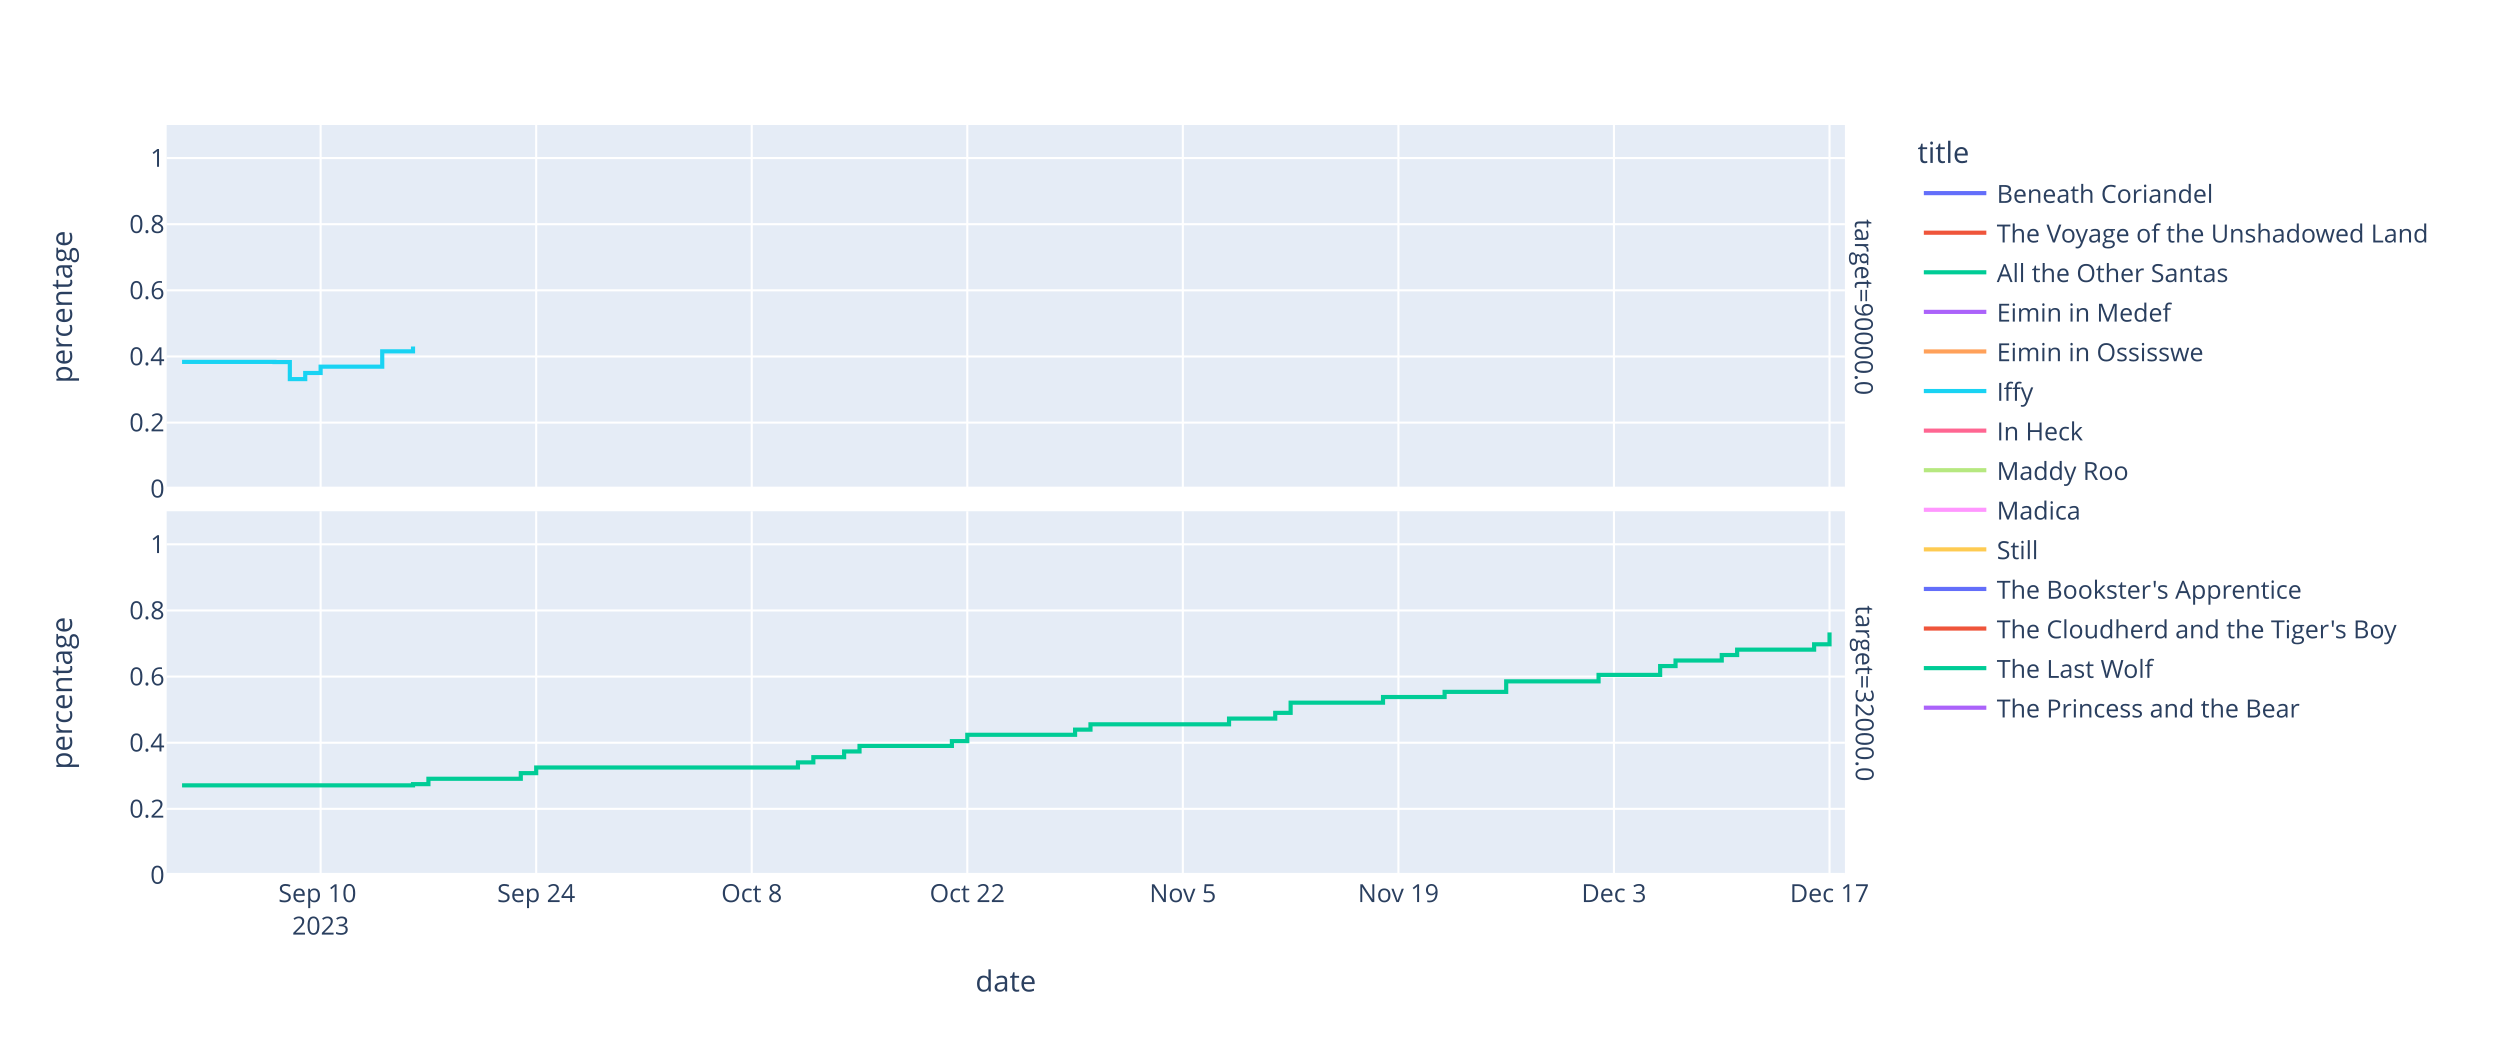
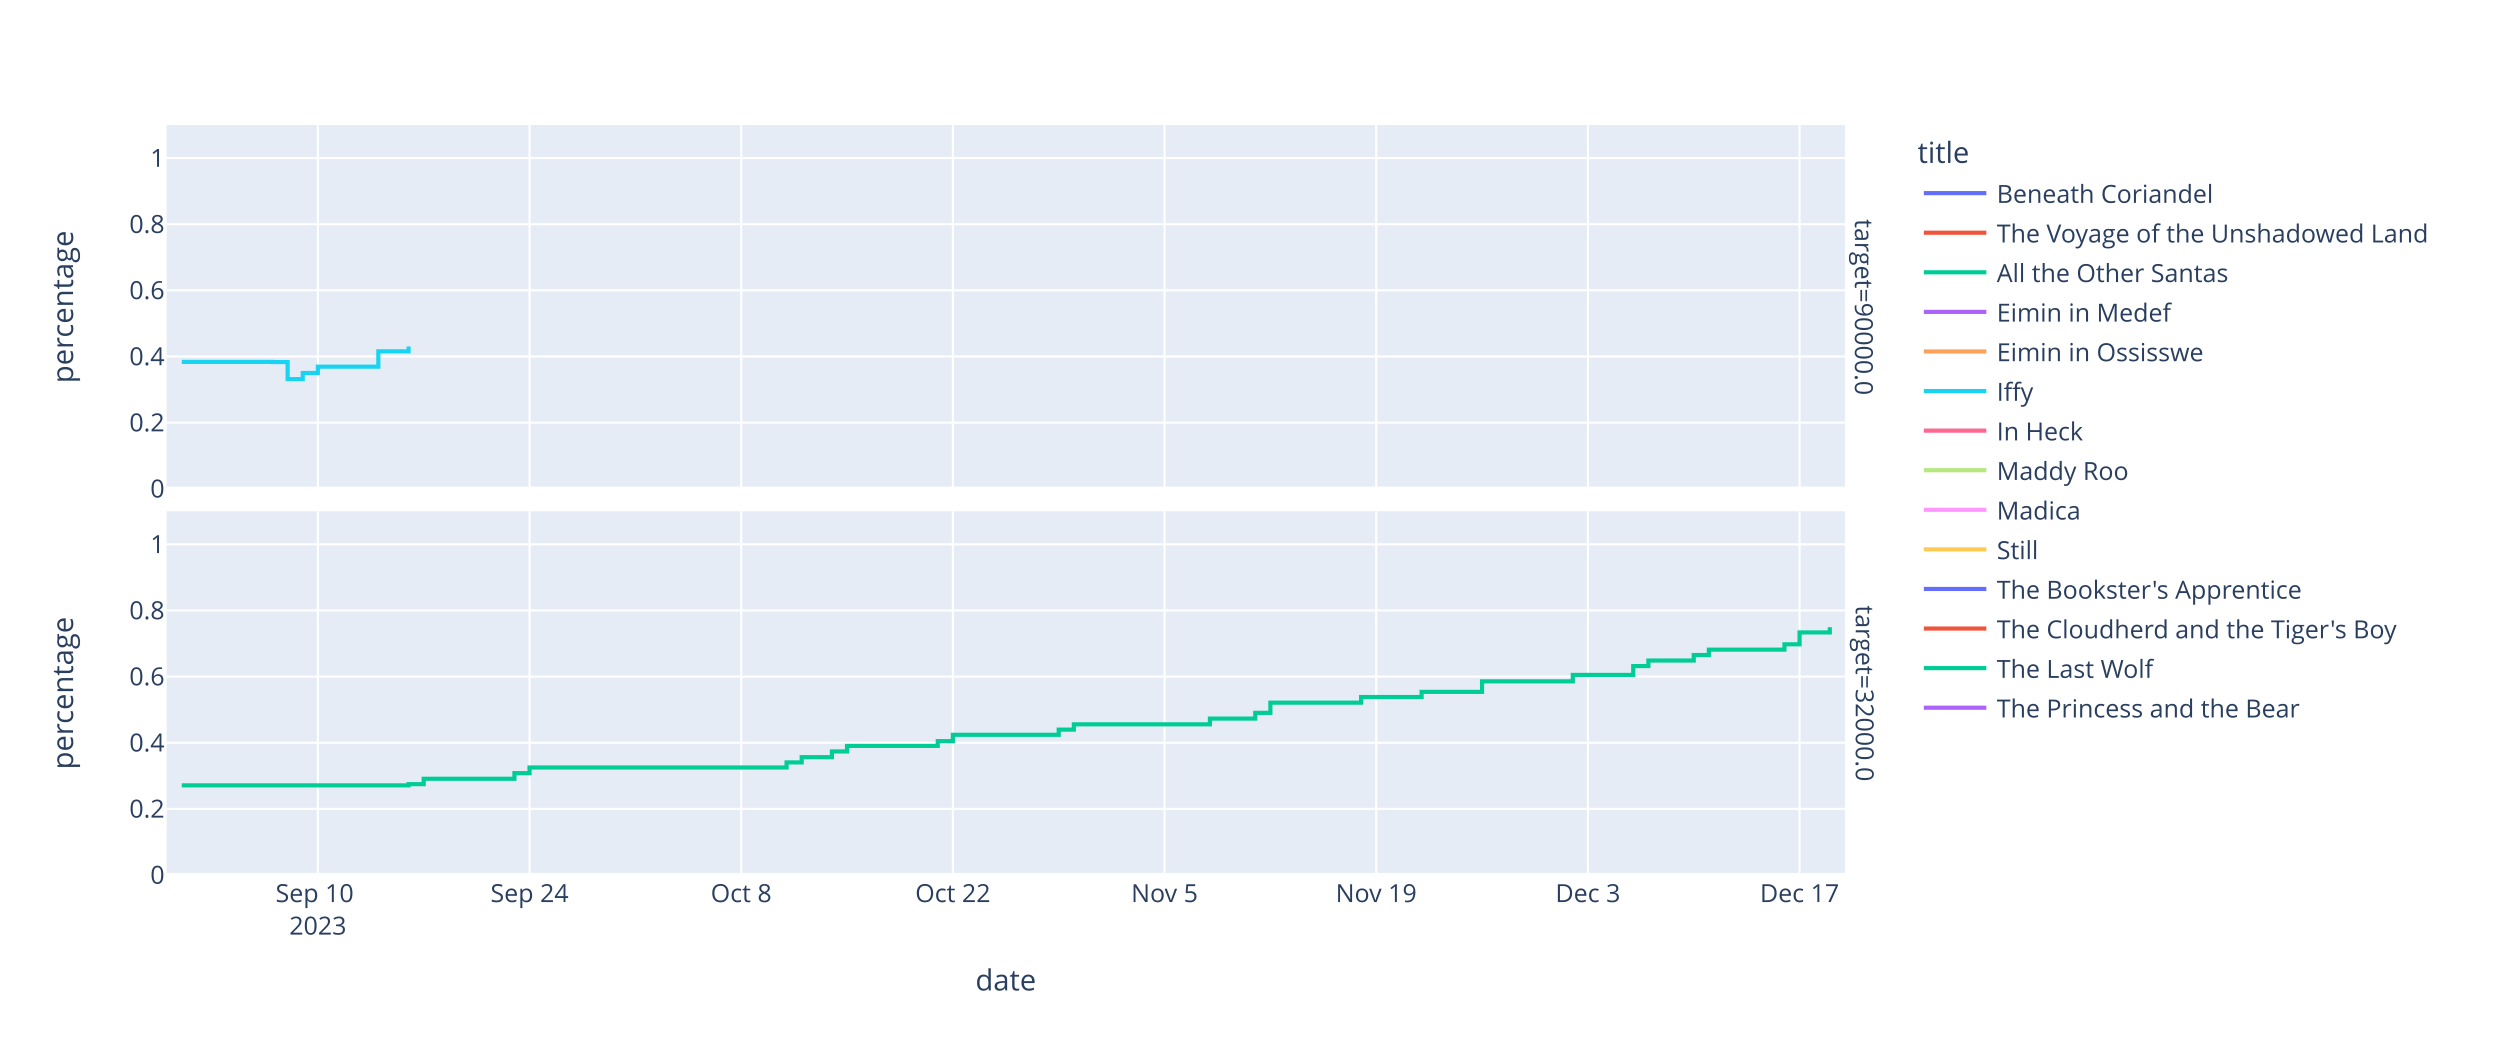
<svg xmlns="http://www.w3.org/2000/svg" class="main-svg" width="1200" height="500" style="" viewBox="0 0 1200 500">
  <rect x="0" y="0" width="1200" height="500" style="fill: rgb(255, 255, 255); fill-opacity: 1;" />
-   <defs id="defs-d6b56d">
+   <defs id="defs-446b16">
    <g class="clips">
-       <clipPath id="clipd6b56dxyplot" class="plotclip">
+       <clipPath id="clip446b16xyplot" class="plotclip">
        <rect width="805.56" height="174.6" />
      </clipPath>
-       <clipPath id="clipd6b56dx2y2plot" class="plotclip">
+       <clipPath id="clip446b16x2y2plot" class="plotclip">
        <rect width="805.56" height="174.6" />
      </clipPath>
-       <clipPath class="axesclip" id="clipd6b56dx">
+       <clipPath class="axesclip" id="clip446b16x">
        <rect x="80" y="0" width="805.56" height="500" />
      </clipPath>
-       <clipPath class="axesclip" id="clipd6b56dy">
+       <clipPath class="axesclip" id="clip446b16y">
        <rect x="0" y="245.4" width="1200" height="174.6" />
      </clipPath>
-       <clipPath class="axesclip" id="clipd6b56dxy">
+       <clipPath class="axesclip" id="clip446b16xy">
        <rect x="80" y="245.4" width="805.56" height="174.6" />
      </clipPath>
-       <clipPath class="axesclip" id="clipd6b56dy2">
+       <clipPath class="axesclip" id="clip446b16y2">
        <rect x="0" y="60" width="1200" height="174.6" />
      </clipPath>
-       <clipPath class="axesclip" id="clipd6b56dxy2">
+       <clipPath class="axesclip" id="clip446b16xy2">
        <rect x="80" y="60" width="805.56" height="174.6" />
      </clipPath>
-       <clipPath class="axesclip" id="clipd6b56dx2">
+       <clipPath class="axesclip" id="clip446b16x2">
        <rect x="80" y="0" width="805.56" height="500" />
      </clipPath>
-       <clipPath class="axesclip" id="clipd6b56dx2y">
+       <clipPath class="axesclip" id="clip446b16x2y">
        <rect x="80" y="245.4" width="805.56" height="174.6" />
      </clipPath>
-       <clipPath class="axesclip" id="clipd6b56dx2y2">
+       <clipPath class="axesclip" id="clip446b16x2y2">
        <rect x="80" y="60" width="805.56" height="174.6" />
      </clipPath>
    </g>
    <g class="gradients" />
    <g class="patterns" />
  </defs>
  <g class="bglayer">
    <rect class="bg" x="80" y="245.4" width="805.56" height="174.6" style="fill: rgb(229, 236, 246); fill-opacity: 1; stroke-width: 0;" />
    <rect class="bg" x="80" y="60" width="805.56" height="174.6" style="fill: rgb(229, 236, 246); fill-opacity: 1; stroke-width: 0;" />
  </g>
  <g class="layer-below">
    <g class="imagelayer" />
    <g class="shapelayer" />
  </g>
  <g class="cartesianlayer">
    <g class="subplot xy">
      <g class="layer-subplot">
        <g class="shapelayer" />
        <g class="imagelayer" />
      </g>
      <g class="minor-gridlayer">
        <g class="x" />
        <g class="y" />
      </g>
      <g class="gridlayer">
        <g class="x">
-           <path class="xgrid crisp" transform="translate(153.9,0)" d="M0,245.4v174.6" style="stroke: rgb(255, 255, 255); stroke-opacity: 1; stroke-width: 1px;" />
-           <path class="xgrid crisp" transform="translate(257.37,0)" d="M0,245.4v174.6" style="stroke: rgb(255, 255, 255); stroke-opacity: 1; stroke-width: 1px;" />
-           <path class="xgrid crisp" transform="translate(360.84,0)" d="M0,245.4v174.6" style="stroke: rgb(255, 255, 255); stroke-opacity: 1; stroke-width: 1px;" />
-           <path class="xgrid crisp" transform="translate(464.3,0)" d="M0,245.4v174.6" style="stroke: rgb(255, 255, 255); stroke-opacity: 1; stroke-width: 1px;" />
-           <path class="xgrid crisp" transform="translate(567.77,0)" d="M0,245.4v174.6" style="stroke: rgb(255, 255, 255); stroke-opacity: 1; stroke-width: 1px;" />
-           <path class="xgrid crisp" transform="translate(671.24,0)" d="M0,245.4v174.6" style="stroke: rgb(255, 255, 255); stroke-opacity: 1; stroke-width: 1px;" />
-           <path class="xgrid crisp" transform="translate(774.7,0)" d="M0,245.4v174.6" style="stroke: rgb(255, 255, 255); stroke-opacity: 1; stroke-width: 1px;" />
-           <path class="xgrid crisp" transform="translate(878.17,0)" d="M0,245.4v174.6" style="stroke: rgb(255, 255, 255); stroke-opacity: 1; stroke-width: 1px;" />
+           <path class="xgrid crisp" transform="translate(152.57,0)" d="M0,245.4v174.6" style="stroke: rgb(255, 255, 255); stroke-opacity: 1; stroke-width: 1px;" />
+           <path class="xgrid crisp" transform="translate(254.18,0)" d="M0,245.4v174.6" style="stroke: rgb(255, 255, 255); stroke-opacity: 1; stroke-width: 1px;" />
+           <path class="xgrid crisp" transform="translate(355.78,0)" d="M0,245.4v174.6" style="stroke: rgb(255, 255, 255); stroke-opacity: 1; stroke-width: 1px;" />
+           <path class="xgrid crisp" transform="translate(457.38,0)" d="M0,245.4v174.6" style="stroke: rgb(255, 255, 255); stroke-opacity: 1; stroke-width: 1px;" />
+           <path class="xgrid crisp" transform="translate(558.98,0)" d="M0,245.4v174.6" style="stroke: rgb(255, 255, 255); stroke-opacity: 1; stroke-width: 1px;" />
+           <path class="xgrid crisp" transform="translate(660.58,0)" d="M0,245.4v174.6" style="stroke: rgb(255, 255, 255); stroke-opacity: 1; stroke-width: 1px;" />
+           <path class="xgrid crisp" transform="translate(762.19,0)" d="M0,245.4v174.6" style="stroke: rgb(255, 255, 255); stroke-opacity: 1; stroke-width: 1px;" />
+           <path class="xgrid crisp" transform="translate(863.79,0)" d="M0,245.4v174.6" style="stroke: rgb(255, 255, 255); stroke-opacity: 1; stroke-width: 1px;" />
        </g>
        <g class="y">
          <path class="ygrid crisp" transform="translate(0,388.25)" d="M80,0h805.56" style="stroke: rgb(255, 255, 255); stroke-opacity: 1; stroke-width: 1px;" />
          <path class="ygrid crisp" transform="translate(0,356.51)" d="M80,0h805.56" style="stroke: rgb(255, 255, 255); stroke-opacity: 1; stroke-width: 1px;" />
          <path class="ygrid crisp" transform="translate(0,324.76)" d="M80,0h805.56" style="stroke: rgb(255, 255, 255); stroke-opacity: 1; stroke-width: 1px;" />
          <path class="ygrid crisp" transform="translate(0,293.02)" d="M80,0h805.56" style="stroke: rgb(255, 255, 255); stroke-opacity: 1; stroke-width: 1px;" />
          <path class="ygrid crisp" transform="translate(0,261.27)" d="M80,0h805.56" style="stroke: rgb(255, 255, 255); stroke-opacity: 1; stroke-width: 1px;" />
        </g>
      </g>
      <g class="zerolinelayer">
        <path class="yzl zl crisp" transform="translate(0,420)" d="M80,0h805.56" style="stroke: rgb(255, 255, 255); stroke-opacity: 1; stroke-width: 2px;" />
      </g>
      <path class="xlines-below" />
      <path class="ylines-below" />
      <g class="overlines-below" />
      <g class="xaxislayer-below" />
      <g class="yaxislayer-below" />
      <g class="overaxes-below" />
-       <g class="plot" transform="translate(80,245.4)" clip-path="url(#clipd6b56dxyplot)">
+       <g class="plot" transform="translate(80,245.4)" clip-path="url(#clip446b16xyplot)">
        <g class="scatterlayer mlayer">
-           <g class="trace scatter traced255ae" style="stroke-miterlimit: 2; opacity: 1;">
-             <g class="fills" />
-             <g class="errorbars" />
-             <g class="lines">
-               <path class="js-line" d="M798.17,58.16V63.86H790.78V66.43H753.83V69.01H746.44V71.65H724.26V74.31H716.87V78.55H687.31V81.65H642.97V86.7H613.41V89.17H583.85V91.88H539.5V96.77H532.11V99.52H509.94V102.27H443.43V104.82H436.04V107.3H384.3V110.34H376.91V112.64H332.57V115.3H325.18V118.04H310.4V120.55H303.01V123H177.37V125.71H169.98V128.41H125.64V130.99H118.25V131.57H7.39" style="vector-effect: non-scaling-stroke; fill: none; stroke: rgb(0, 204, 150); stroke-opacity: 1; stroke-width: 2px; opacity: 1;" />
-             </g>
-             <g class="points" />
-             <g class="text" />
-           </g>
-           <g class="trace scatter trace8a36e3" style="stroke-miterlimit: 2; opacity: 1;">
-             <g class="fills" />
-             <g class="errorbars" />
-             <g class="lines" />
-             <g class="points" />
-             <g class="text" />
-           </g>
-           <g class="trace scatter trace3f3179" style="stroke-miterlimit: 2; opacity: 1;">
-             <g class="fills" />
-             <g class="errorbars" />
-             <g class="lines" />
-             <g class="points" />
-             <g class="text" />
-           </g>
-           <g class="trace scatter traceafbf11" style="stroke-miterlimit: 2; opacity: 1;">
-             <g class="fills" />
-             <g class="errorbars" />
-             <g class="lines" />
-             <g class="points" />
-             <g class="text" />
-           </g>
-           <g class="trace scatter trace0b6673" style="stroke-miterlimit: 2; opacity: 1;">
-             <g class="fills" />
-             <g class="errorbars" />
-             <g class="lines" />
+           <g class="trace scatter trace3386fc" style="stroke-miterlimit: 2; opacity: 1;">
+             <g class="fills" />
+             <g class="errorbars" />
+             <g class="lines">
+               <path class="js-line" d="M798.3,55.65V58.16H783.79V63.86H776.53V66.43H740.24V69.01H732.99V71.65H711.22V74.31H703.96V78.55H674.93V81.65H631.38V86.7H602.36V89.17H573.33V91.88H529.78V96.77H522.53V99.52H500.75V102.27H435.44V104.82H428.18V107.3H377.38V110.34H370.12V112.64H326.58V115.3H319.32V118.04H304.81V120.55H297.55V123H174.18V125.71H166.92V128.41H123.37V130.99H116.12V131.57H7.26" style="vector-effect: none; fill: none; stroke: rgb(0, 204, 150); stroke-opacity: 1; stroke-width: 2px; opacity: 1;" />
+             </g>
+             <g class="points" />
+             <g class="text" />
+           </g>
+           <g class="trace scatter trace54f447" style="stroke-miterlimit: 2; opacity: 1;">
+             <g class="fills" />
+             <g class="errorbars" />
+             <g class="lines">
+               <path class="js-line" d="M7.26,149.89" style="vector-effect: none; fill: none; stroke: rgb(255, 102, 146); stroke-opacity: 1; stroke-width: 2px; opacity: 1;" />
+             </g>
+             <g class="points" />
+             <g class="text" />
+           </g>
+           <g class="trace scatter trace28750a" style="stroke-miterlimit: 2; opacity: 1;">
+             <g class="fills" />
+             <g class="errorbars" />
+             <g class="lines">
+               <path class="js-line" d="M7.26,17.32" style="vector-effect: none; fill: none; stroke: rgb(182, 232, 128); stroke-opacity: 1; stroke-width: 2px; opacity: 1;" />
+             </g>
+             <g class="points" />
+             <g class="text" />
+           </g>
+           <g class="trace scatter tracef5c8fc" style="stroke-miterlimit: 2; opacity: 1;">
+             <g class="fills" />
+             <g class="errorbars" />
+             <g class="lines">
+               <path class="js-line" d="M7.26,29.28" style="vector-effect: none; fill: none; stroke: rgb(255, 151, 255); stroke-opacity: 1; stroke-width: 2px; opacity: 1;" />
+             </g>
+             <g class="points" />
+             <g class="text" />
+           </g>
+           <g class="trace scatter trace6e013b" style="stroke-miterlimit: 2; opacity: 1;">
+             <g class="fills" />
+             <g class="errorbars" />
+             <g class="lines">
+               <path class="js-line" d="M7.26,21.52" style="vector-effect: none; fill: none; stroke: rgb(254, 203, 82); stroke-opacity: 1; stroke-width: 2px; opacity: 1;" />
+             </g>
            <g class="points" />
            <g class="text" />
          </g>
        </g>
      </g>
      <g class="overplot" />
      <path class="xlines-above crisp" d="M0,0" style="fill: none;" />
      <path class="ylines-above crisp" d="M0,0" style="fill: none;" />
      <g class="overlines-above" />
      <g class="xaxislayer-above">
        <g class="xtick">
-           <text text-anchor="middle" x="0" y="433" transform="translate(153.9,0)" style="font-family: 'Open Sans', verdana, arial, sans-serif; font-size: 12px; fill: rgb(42, 63, 95); fill-opacity: 1; white-space: pre; opacity: 1;">
+           <text text-anchor="middle" x="0" y="433" transform="translate(152.57,0)" style="font-family: 'Open Sans', verdana, arial, sans-serif; font-size: 12px; fill: rgb(42, 63, 95); fill-opacity: 1; white-space: pre; opacity: 1;">
            <tspan class="line" dy="0em" x="0" y="433">Sep 10</tspan>
            <tspan class="line" dy="1.3em" x="0" y="433">2023</tspan>
          </text>
        </g>
        <g class="xtick">
-           <text text-anchor="middle" x="0" y="433" style="font-family: 'Open Sans', verdana, arial, sans-serif; font-size: 12px; fill: rgb(42, 63, 95); fill-opacity: 1; white-space: pre; opacity: 1;" transform="translate(257.37,0)">Sep 24</text>
-         </g>
-         <g class="xtick">
-           <text text-anchor="middle" x="0" y="433" style="font-family: 'Open Sans', verdana, arial, sans-serif; font-size: 12px; fill: rgb(42, 63, 95); fill-opacity: 1; white-space: pre; opacity: 1;" transform="translate(360.84,0)">Oct 8</text>
-         </g>
-         <g class="xtick">
-           <text text-anchor="middle" x="0" y="433" style="font-family: 'Open Sans', verdana, arial, sans-serif; font-size: 12px; fill: rgb(42, 63, 95); fill-opacity: 1; white-space: pre; opacity: 1;" transform="translate(464.3,0)">Oct 22</text>
-         </g>
-         <g class="xtick">
-           <text text-anchor="middle" x="0" y="433" style="font-family: 'Open Sans', verdana, arial, sans-serif; font-size: 12px; fill: rgb(42, 63, 95); fill-opacity: 1; white-space: pre; opacity: 1;" transform="translate(567.77,0)">Nov 5</text>
-         </g>
-         <g class="xtick">
-           <text text-anchor="middle" x="0" y="433" style="font-family: 'Open Sans', verdana, arial, sans-serif; font-size: 12px; fill: rgb(42, 63, 95); fill-opacity: 1; white-space: pre; opacity: 1;" transform="translate(671.24,0)">Nov 19</text>
-         </g>
-         <g class="xtick">
-           <text text-anchor="middle" x="0" y="433" style="font-family: 'Open Sans', verdana, arial, sans-serif; font-size: 12px; fill: rgb(42, 63, 95); fill-opacity: 1; white-space: pre; opacity: 1;" transform="translate(774.7,0)">Dec 3</text>
-         </g>
-         <g class="xtick">
-           <text text-anchor="middle" x="0" y="433" style="font-family: 'Open Sans', verdana, arial, sans-serif; font-size: 12px; fill: rgb(42, 63, 95); fill-opacity: 1; white-space: pre; opacity: 1;" transform="translate(878.17,0)">Dec 17</text>
+           <text text-anchor="middle" x="0" y="433" style="font-family: 'Open Sans', verdana, arial, sans-serif; font-size: 12px; fill: rgb(42, 63, 95); fill-opacity: 1; white-space: pre; opacity: 1;" transform="translate(254.18,0)">Sep 24</text>
+         </g>
+         <g class="xtick">
+           <text text-anchor="middle" x="0" y="433" style="font-family: 'Open Sans', verdana, arial, sans-serif; font-size: 12px; fill: rgb(42, 63, 95); fill-opacity: 1; white-space: pre; opacity: 1;" transform="translate(355.78,0)">Oct 8</text>
+         </g>
+         <g class="xtick">
+           <text text-anchor="middle" x="0" y="433" style="font-family: 'Open Sans', verdana, arial, sans-serif; font-size: 12px; fill: rgb(42, 63, 95); fill-opacity: 1; white-space: pre; opacity: 1;" transform="translate(457.38,0)">Oct 22</text>
+         </g>
+         <g class="xtick">
+           <text text-anchor="middle" x="0" y="433" style="font-family: 'Open Sans', verdana, arial, sans-serif; font-size: 12px; fill: rgb(42, 63, 95); fill-opacity: 1; white-space: pre; opacity: 1;" transform="translate(558.98,0)">Nov 5</text>
+         </g>
+         <g class="xtick">
+           <text text-anchor="middle" x="0" y="433" style="font-family: 'Open Sans', verdana, arial, sans-serif; font-size: 12px; fill: rgb(42, 63, 95); fill-opacity: 1; white-space: pre; opacity: 1;" transform="translate(660.58,0)">Nov 19</text>
+         </g>
+         <g class="xtick">
+           <text text-anchor="middle" x="0" y="433" style="font-family: 'Open Sans', verdana, arial, sans-serif; font-size: 12px; fill: rgb(42, 63, 95); fill-opacity: 1; white-space: pre; opacity: 1;" transform="translate(762.19,0)">Dec 3</text>
+         </g>
+         <g class="xtick">
+           <text text-anchor="middle" x="0" y="433" style="font-family: 'Open Sans', verdana, arial, sans-serif; font-size: 12px; fill: rgb(42, 63, 95); fill-opacity: 1; white-space: pre; opacity: 1;" transform="translate(863.79,0)">Dec 17</text>
        </g>
      </g>
      <g class="yaxislayer-above">
        <g class="ytick">
          <text text-anchor="end" x="79" y="4.2" transform="translate(0,420)" style="font-family: 'Open Sans', verdana, arial, sans-serif; font-size: 12px; fill: rgb(42, 63, 95); fill-opacity: 1; white-space: pre; opacity: 1;">0</text>
        </g>
        <g class="ytick">
          <text text-anchor="end" x="79" y="4.2" style="font-family: 'Open Sans', verdana, arial, sans-serif; font-size: 12px; fill: rgb(42, 63, 95); fill-opacity: 1; white-space: pre; opacity: 1;" transform="translate(0,388.25)">0.2</text>
        </g>
        <g class="ytick">
          <text text-anchor="end" x="79" y="4.2" style="font-family: 'Open Sans', verdana, arial, sans-serif; font-size: 12px; fill: rgb(42, 63, 95); fill-opacity: 1; white-space: pre; opacity: 1;" transform="translate(0,356.51)">0.4</text>
        </g>
        <g class="ytick">
          <text text-anchor="end" x="79" y="4.2" style="font-family: 'Open Sans', verdana, arial, sans-serif; font-size: 12px; fill: rgb(42, 63, 95); fill-opacity: 1; white-space: pre; opacity: 1;" transform="translate(0,324.76)">0.6</text>
        </g>
        <g class="ytick">
          <text text-anchor="end" x="79" y="4.2" style="font-family: 'Open Sans', verdana, arial, sans-serif; font-size: 12px; fill: rgb(42, 63, 95); fill-opacity: 1; white-space: pre; opacity: 1;" transform="translate(0,293.02)">0.8</text>
        </g>
        <g class="ytick">
          <text text-anchor="end" x="79" y="4.2" style="font-family: 'Open Sans', verdana, arial, sans-serif; font-size: 12px; fill: rgb(42, 63, 95); fill-opacity: 1; white-space: pre; opacity: 1;" transform="translate(0,261.27)">1</text>
        </g>
      </g>
      <g class="overaxes-above" />
    </g>
    <g class="subplot x2y2">
      <g class="layer-subplot">
        <g class="shapelayer" />
        <g class="imagelayer" />
      </g>
      <g class="minor-gridlayer">
        <g class="x2" />
        <g class="y2" />
      </g>
      <g class="gridlayer">
        <g class="x2">
-           <path class="x2grid crisp" transform="translate(153.9,0)" d="M0,60v174.6" style="stroke: rgb(255, 255, 255); stroke-opacity: 1; stroke-width: 1px;" />
-           <path class="x2grid crisp" transform="translate(257.37,0)" d="M0,60v174.6" style="stroke: rgb(255, 255, 255); stroke-opacity: 1; stroke-width: 1px;" />
-           <path class="x2grid crisp" transform="translate(360.84,0)" d="M0,60v174.6" style="stroke: rgb(255, 255, 255); stroke-opacity: 1; stroke-width: 1px;" />
-           <path class="x2grid crisp" transform="translate(464.3,0)" d="M0,60v174.6" style="stroke: rgb(255, 255, 255); stroke-opacity: 1; stroke-width: 1px;" />
-           <path class="x2grid crisp" transform="translate(567.77,0)" d="M0,60v174.6" style="stroke: rgb(255, 255, 255); stroke-opacity: 1; stroke-width: 1px;" />
-           <path class="x2grid crisp" transform="translate(671.24,0)" d="M0,60v174.6" style="stroke: rgb(255, 255, 255); stroke-opacity: 1; stroke-width: 1px;" />
-           <path class="x2grid crisp" transform="translate(774.7,0)" d="M0,60v174.6" style="stroke: rgb(255, 255, 255); stroke-opacity: 1; stroke-width: 1px;" />
-           <path class="x2grid crisp" transform="translate(878.17,0)" d="M0,60v174.6" style="stroke: rgb(255, 255, 255); stroke-opacity: 1; stroke-width: 1px;" />
+           <path class="x2grid crisp" transform="translate(152.57,0)" d="M0,60v174.6" style="stroke: rgb(255, 255, 255); stroke-opacity: 1; stroke-width: 1px;" />
+           <path class="x2grid crisp" transform="translate(254.18,0)" d="M0,60v174.6" style="stroke: rgb(255, 255, 255); stroke-opacity: 1; stroke-width: 1px;" />
+           <path class="x2grid crisp" transform="translate(355.78,0)" d="M0,60v174.6" style="stroke: rgb(255, 255, 255); stroke-opacity: 1; stroke-width: 1px;" />
+           <path class="x2grid crisp" transform="translate(457.38,0)" d="M0,60v174.6" style="stroke: rgb(255, 255, 255); stroke-opacity: 1; stroke-width: 1px;" />
+           <path class="x2grid crisp" transform="translate(558.98,0)" d="M0,60v174.6" style="stroke: rgb(255, 255, 255); stroke-opacity: 1; stroke-width: 1px;" />
+           <path class="x2grid crisp" transform="translate(660.58,0)" d="M0,60v174.6" style="stroke: rgb(255, 255, 255); stroke-opacity: 1; stroke-width: 1px;" />
+           <path class="x2grid crisp" transform="translate(762.19,0)" d="M0,60v174.6" style="stroke: rgb(255, 255, 255); stroke-opacity: 1; stroke-width: 1px;" />
+           <path class="x2grid crisp" transform="translate(863.79,0)" d="M0,60v174.6" style="stroke: rgb(255, 255, 255); stroke-opacity: 1; stroke-width: 1px;" />
        </g>
        <g class="y2">
          <path class="y2grid crisp" transform="translate(0,202.85)" d="M80,0h805.56" style="stroke: rgb(255, 255, 255); stroke-opacity: 1; stroke-width: 1px;" />
          <path class="y2grid crisp" transform="translate(0,171.11)" d="M80,0h805.56" style="stroke: rgb(255, 255, 255); stroke-opacity: 1; stroke-width: 1px;" />
          <path class="y2grid crisp" transform="translate(0,139.36)" d="M80,0h805.56" style="stroke: rgb(255, 255, 255); stroke-opacity: 1; stroke-width: 1px;" />
          <path class="y2grid crisp" transform="translate(0,107.62)" d="M80,0h805.56" style="stroke: rgb(255, 255, 255); stroke-opacity: 1; stroke-width: 1px;" />
          <path class="y2grid crisp" transform="translate(0,75.87)" d="M80,0h805.56" style="stroke: rgb(255, 255, 255); stroke-opacity: 1; stroke-width: 1px;" />
        </g>
      </g>
      <g class="zerolinelayer">
        <path class="y2zl zl crisp" transform="translate(0,234.6)" d="M80,0h805.56" style="stroke: rgb(255, 255, 255); stroke-opacity: 1; stroke-width: 2px;" />
      </g>
      <path class="xlines-below" />
      <path class="ylines-below" />
      <g class="overlines-below" />
      <g class="xaxislayer-below" />
      <g class="yaxislayer-below" />
      <g class="overaxes-below" />
-       <g class="plot" transform="translate(80,60)" clip-path="url(#clipd6b56dx2y2plot)">
+       <g class="plot" transform="translate(80,60)" clip-path="url(#clip446b16x2y2plot)">
        <g class="scatterlayer mlayer">
-           <g class="trace scatter trace656c5d" style="stroke-miterlimit: 2; opacity: 1;">
-             <g class="fills" />
-             <g class="errorbars" />
-             <g class="lines" />
-             <g class="points" />
-             <g class="text" />
-           </g>
-           <g class="trace scatter trace633c7d" style="stroke-miterlimit: 2; opacity: 1;">
-             <g class="fills" />
-             <g class="errorbars" />
-             <g class="lines" />
-             <g class="points" />
-             <g class="text" />
-           </g>
-           <g class="trace scatter tracef35fe1" style="stroke-miterlimit: 2; opacity: 1;">
-             <g class="fills" />
-             <g class="errorbars" />
-             <g class="lines" />
-             <g class="points" />
-             <g class="text" />
-           </g>
-           <g class="trace scatter trace60bd4c" style="stroke-miterlimit: 2; opacity: 1;">
-             <g class="fills" />
-             <g class="errorbars" />
-             <g class="lines" />
-             <g class="points" />
-             <g class="text" />
-           </g>
-           <g class="trace scatter trace2d00f3" style="stroke-miterlimit: 2; opacity: 1;">
-             <g class="fills" />
-             <g class="errorbars" />
-             <g class="lines">
-               <path class="js-line" d="M118.25,106.32V108.64H103.47V116H73.9V119.03H66.51V121.97H59.12V113.79H51.73V113.71H7.39" style="vector-effect: non-scaling-stroke; fill: none; stroke: rgb(25, 211, 243); stroke-opacity: 1; stroke-width: 2px; opacity: 1;" />
-             </g>
-             <g class="points" />
-             <g class="text" />
-           </g>
-           <g class="trace scatter traced785c7" style="stroke-miterlimit: 2; opacity: 1;">
-             <g class="fills" />
-             <g class="errorbars" />
-             <g class="lines" />
-             <g class="points" />
-             <g class="text" />
-           </g>
-           <g class="trace scatter trace75d164" style="stroke-miterlimit: 2; opacity: 1;">
-             <g class="fills" />
-             <g class="errorbars" />
-             <g class="lines" />
-             <g class="points" />
-             <g class="text" />
-           </g>
-           <g class="trace scatter trace53c5d1" style="stroke-miterlimit: 2; opacity: 1;">
-             <g class="fills" />
-             <g class="errorbars" />
-             <g class="lines" />
-             <g class="points" />
-             <g class="text" />
-           </g>
-           <g class="trace scatter trace8d0138" style="stroke-miterlimit: 2; opacity: 1;">
-             <g class="fills" />
-             <g class="errorbars" />
-             <g class="lines" />
+           <g class="trace scatter tracef7e601" style="stroke-miterlimit: 2; opacity: 1;">
+             <g class="fills" />
+             <g class="errorbars" />
+             <g class="lines">
+               <path class="js-line" d="M7.26,31.58" style="vector-effect: none; fill: none; stroke: rgb(99, 110, 250); stroke-opacity: 1; stroke-width: 2px; opacity: 1;" />
+             </g>
+             <g class="points" />
+             <g class="text" />
+           </g>
+           <g class="trace scatter trace3f8ae0" style="stroke-miterlimit: 2; opacity: 1;">
+             <g class="fills" />
+             <g class="errorbars" />
+             <g class="lines">
+               <path class="js-line" d="M7.26,121.15" style="vector-effect: none; fill: none; stroke: rgb(239, 85, 59); stroke-opacity: 1; stroke-width: 2px; opacity: 1;" />
+             </g>
+             <g class="points" />
+             <g class="text" />
+           </g>
+           <g class="trace scatter tracef10132" style="stroke-miterlimit: 2; opacity: 1;">
+             <g class="fills" />
+             <g class="errorbars" />
+             <g class="lines">
+               <path class="js-line" d="M7.26,148.25" style="vector-effect: none; fill: none; stroke: rgb(171, 99, 250); stroke-opacity: 1; stroke-width: 2px; opacity: 1;" />
+             </g>
+             <g class="points" />
+             <g class="text" />
+           </g>
+           <g class="trace scatter trace4cab7b" style="stroke-miterlimit: 2; opacity: 1;">
+             <g class="fills" />
+             <g class="errorbars" />
+             <g class="lines">
+               <path class="js-line" d="M7.26,144.1" style="vector-effect: none; fill: none; stroke: rgb(255, 161, 90); stroke-opacity: 1; stroke-width: 2px; opacity: 1;" />
+             </g>
+             <g class="points" />
+             <g class="text" />
+           </g>
+           <g class="trace scatter traceae78eb" style="stroke-miterlimit: 2; opacity: 1;">
+             <g class="fills" />
+             <g class="errorbars" />
+             <g class="lines">
+               <path class="js-line" d="M116.12,106.32V108.64H101.6V116H72.57V119.03H65.32V121.97H58.06V113.79H50.8V113.71H7.26" style="vector-effect: none; fill: none; stroke: rgb(25, 211, 243); stroke-opacity: 1; stroke-width: 2px; opacity: 1;" />
+             </g>
+             <g class="points" />
+             <g class="text" />
+           </g>
+           <g class="trace scatter tracec23f09" style="stroke-miterlimit: 2; opacity: 1;">
+             <g class="fills" />
+             <g class="errorbars" />
+             <g class="lines">
+               <path class="js-line" d="M7.26,47.66" style="vector-effect: none; fill: none; stroke: rgb(99, 110, 250); stroke-opacity: 1; stroke-width: 2px; opacity: 1;" />
+             </g>
+             <g class="points" />
+             <g class="text" />
+           </g>
+           <g class="trace scatter trace69c2e8" style="stroke-miterlimit: 2; opacity: 1;">
+             <g class="fills" />
+             <g class="errorbars" />
+             <g class="lines">
+               <path class="js-line" d="M7.26,151.91" style="vector-effect: none; fill: none; stroke: rgb(239, 85, 59); stroke-opacity: 1; stroke-width: 2px; opacity: 1;" />
+             </g>
+             <g class="points" />
+             <g class="text" />
+           </g>
+           <g class="trace scatter trace2942a9" style="stroke-miterlimit: 2; opacity: 1;">
+             <g class="fills" />
+             <g class="errorbars" />
+             <g class="lines">
+               <path class="js-line" d="M7.26,100.61" style="vector-effect: none; fill: none; stroke: rgb(0, 204, 150); stroke-opacity: 1; stroke-width: 2px; opacity: 1;" />
+             </g>
+             <g class="points" />
+             <g class="text" />
+           </g>
+           <g class="trace scatter traced5d394" style="stroke-miterlimit: 2; opacity: 1;">
+             <g class="fills" />
+             <g class="errorbars" />
+             <g class="lines">
+               <path class="js-line" d="M7.26,129.02" style="vector-effect: none; fill: none; stroke: rgb(171, 99, 250); stroke-opacity: 1; stroke-width: 2px; opacity: 1;" />
+             </g>
            <g class="points" />
            <g class="text" />
          </g>
        </g>
      </g>
      <g class="overplot" />
      <path class="xlines-above crisp" d="M0,0" style="fill: none;" />
      <path class="ylines-above crisp" d="M0,0" style="fill: none;" />
      <g class="overlines-above" />
      <g class="xaxislayer-above" />
      <g class="yaxislayer-above">
        <g class="y2tick">
          <text text-anchor="end" x="79" y="4.2" transform="translate(0,234.6)" style="font-family: 'Open Sans', verdana, arial, sans-serif; font-size: 12px; fill: rgb(42, 63, 95); fill-opacity: 1; white-space: pre; opacity: 1;">0</text>
        </g>
        <g class="y2tick">
          <text text-anchor="end" x="79" y="4.2" style="font-family: 'Open Sans', verdana, arial, sans-serif; font-size: 12px; fill: rgb(42, 63, 95); fill-opacity: 1; white-space: pre; opacity: 1;" transform="translate(0,202.85)">0.2</text>
        </g>
        <g class="y2tick">
          <text text-anchor="end" x="79" y="4.2" style="font-family: 'Open Sans', verdana, arial, sans-serif; font-size: 12px; fill: rgb(42, 63, 95); fill-opacity: 1; white-space: pre; opacity: 1;" transform="translate(0,171.11)">0.4</text>
        </g>
        <g class="y2tick">
          <text text-anchor="end" x="79" y="4.2" style="font-family: 'Open Sans', verdana, arial, sans-serif; font-size: 12px; fill: rgb(42, 63, 95); fill-opacity: 1; white-space: pre; opacity: 1;" transform="translate(0,139.36)">0.6</text>
        </g>
        <g class="y2tick">
          <text text-anchor="end" x="79" y="4.2" style="font-family: 'Open Sans', verdana, arial, sans-serif; font-size: 12px; fill: rgb(42, 63, 95); fill-opacity: 1; white-space: pre; opacity: 1;" transform="translate(0,107.62)">0.8</text>
        </g>
        <g class="y2tick">
          <text text-anchor="end" x="79" y="4.2" style="font-family: 'Open Sans', verdana, arial, sans-serif; font-size: 12px; fill: rgb(42, 63, 95); fill-opacity: 1; white-space: pre; opacity: 1;" transform="translate(0,75.87)">1</text>
        </g>
      </g>
      <g class="overaxes-above" />
    </g>
  </g>
  <g class="polarlayer" />
  <g class="smithlayer" />
  <g class="ternarylayer" />
  <g class="geolayer" />
  <g class="funnelarealayer" />
  <g class="pielayer" />
  <g class="iciclelayer" />
  <g class="treemaplayer" />
  <g class="sunburstlayer" />
  <g class="glimages" />
-   <defs id="topdefs-d6b56d">
+   <defs id="topdefs-446b16">
    <g class="clips" />
-     <clipPath id="legendd6b56d">
+     <clipPath id="legend446b16">
      <rect width="270" height="295" x="0" y="0" />
    </clipPath>
  </defs>
  <g class="layer-above">
    <g class="imagelayer" />
    <g class="shapelayer" />
  </g>
  <g class="infolayer">
    <g class="legend" pointer-events="all" transform="translate(918.44,60)">
      <rect class="bg" shape-rendering="crispEdges" style="stroke: rgb(68, 68, 68); stroke-opacity: 1; fill: rgb(255, 255, 255); fill-opacity: 1; stroke-width: 0px;" width="270" height="295" x="0" y="0" />
-       <g class="scrollbox" transform="" clip-path="url(#legendd6b56d)">
+       <g class="scrollbox" transform="" clip-path="url(#legend446b16)">
        <text class="legendtitletext" text-anchor="start" x="2" y="18.2" style="font-family: 'Open Sans', verdana, arial, sans-serif; font-size: 14px; fill: rgb(42, 63, 95); fill-opacity: 1; white-space: pre;">title</text>
        <g class="groups" transform="">
          <g class="traces" transform="translate(0,32.7)" style="opacity: 1;">
            <text class="legendtext" text-anchor="start" x="40" y="4.68" style="font-family: 'Open Sans', verdana, arial, sans-serif; font-size: 12px; fill: rgb(42, 63, 95); fill-opacity: 1; white-space: pre;">Beneath Coriandel</text>
            <g class="layers" style="opacity: 1;">
              <g class="legendfill" />
              <g class="legendlines">
                <path class="js-line" d="M5,0h30" style="fill: none; stroke: rgb(99, 110, 250); stroke-opacity: 1; stroke-width: 2px;" />
              </g>
              <g class="legendsymbols">
                <g class="legendpoints" />
              </g>
            </g>
            <rect class="legendtoggle" x="0" y="-9.5" width="264.219" height="19" style="fill: rgb(0, 0, 0); fill-opacity: 0;" />
          </g>
        </g>
        <g class="groups" transform="">
          <g class="traces" transform="translate(0,51.7)" style="opacity: 1;">
            <text class="legendtext" text-anchor="start" x="40" y="4.68" style="font-family: 'Open Sans', verdana, arial, sans-serif; font-size: 12px; fill: rgb(42, 63, 95); fill-opacity: 1; white-space: pre;">The Voyage of the Unshadowed Land</text>
            <g class="layers" style="opacity: 1;">
              <g class="legendfill" />
              <g class="legendlines">
                <path class="js-line" d="M5,0h30" style="fill: none; stroke: rgb(239, 85, 59); stroke-opacity: 1; stroke-width: 2px;" />
              </g>
              <g class="legendsymbols">
                <g class="legendpoints" />
              </g>
            </g>
            <rect class="legendtoggle" x="0" y="-9.5" width="264.219" height="19" style="fill: rgb(0, 0, 0); fill-opacity: 0;" />
          </g>
        </g>
        <g class="groups" transform="">
          <g class="traces" transform="translate(0,70.7)" style="opacity: 1;">
            <text class="legendtext" text-anchor="start" x="40" y="4.68" style="font-family: 'Open Sans', verdana, arial, sans-serif; font-size: 12px; fill: rgb(42, 63, 95); fill-opacity: 1; white-space: pre;">All the Other Santas</text>
            <g class="layers" style="opacity: 1;">
              <g class="legendfill" />
              <g class="legendlines">
                <path class="js-line" d="M5,0h30" style="fill: none; stroke: rgb(0, 204, 150); stroke-opacity: 1; stroke-width: 2px;" />
              </g>
              <g class="legendsymbols">
                <g class="legendpoints" />
              </g>
            </g>
            <rect class="legendtoggle" x="0" y="-9.5" width="264.219" height="19" style="fill: rgb(0, 0, 0); fill-opacity: 0;" />
          </g>
        </g>
        <g class="groups" transform="">
          <g class="traces" transform="translate(0,89.7)" style="opacity: 1;">
            <text class="legendtext" text-anchor="start" x="40" y="4.68" style="font-family: 'Open Sans', verdana, arial, sans-serif; font-size: 12px; fill: rgb(42, 63, 95); fill-opacity: 1; white-space: pre;">Eimin in Medef</text>
            <g class="layers" style="opacity: 1;">
              <g class="legendfill" />
              <g class="legendlines">
                <path class="js-line" d="M5,0h30" style="fill: none; stroke: rgb(171, 99, 250); stroke-opacity: 1; stroke-width: 2px;" />
              </g>
              <g class="legendsymbols">
                <g class="legendpoints" />
              </g>
            </g>
            <rect class="legendtoggle" x="0" y="-9.5" width="264.219" height="19" style="fill: rgb(0, 0, 0); fill-opacity: 0;" />
          </g>
        </g>
        <g class="groups" transform="">
          <g class="traces" transform="translate(0,108.7)" style="opacity: 1;">
            <text class="legendtext" text-anchor="start" x="40" y="4.68" style="font-family: 'Open Sans', verdana, arial, sans-serif; font-size: 12px; fill: rgb(42, 63, 95); fill-opacity: 1; white-space: pre;">Eimin in Ossisswe</text>
            <g class="layers" style="opacity: 1;">
              <g class="legendfill" />
              <g class="legendlines">
                <path class="js-line" d="M5,0h30" style="fill: none; stroke: rgb(255, 161, 90); stroke-opacity: 1; stroke-width: 2px;" />
              </g>
              <g class="legendsymbols">
                <g class="legendpoints" />
              </g>
            </g>
            <rect class="legendtoggle" x="0" y="-9.5" width="264.219" height="19" style="fill: rgb(0, 0, 0); fill-opacity: 0;" />
          </g>
        </g>
        <g class="groups" transform="">
          <g class="traces" transform="translate(0,127.7)" style="opacity: 1;">
            <text class="legendtext" text-anchor="start" x="40" y="4.68" style="font-family: 'Open Sans', verdana, arial, sans-serif; font-size: 12px; fill: rgb(42, 63, 95); fill-opacity: 1; white-space: pre;">Iffy</text>
            <g class="layers" style="opacity: 1;">
              <g class="legendfill" />
              <g class="legendlines">
                <path class="js-line" d="M5,0h30" style="fill: none; stroke: rgb(25, 211, 243); stroke-opacity: 1; stroke-width: 2px;" />
              </g>
              <g class="legendsymbols">
                <g class="legendpoints" />
              </g>
            </g>
            <rect class="legendtoggle" x="0" y="-9.5" width="264.219" height="19" style="fill: rgb(0, 0, 0); fill-opacity: 0;" />
          </g>
        </g>
        <g class="groups" transform="">
          <g class="traces" transform="translate(0,146.7)" style="opacity: 1;">
            <text class="legendtext" text-anchor="start" x="40" y="4.68" style="font-family: 'Open Sans', verdana, arial, sans-serif; font-size: 12px; fill: rgb(42, 63, 95); fill-opacity: 1; white-space: pre;">In Heck</text>
            <g class="layers" style="opacity: 1;">
              <g class="legendfill" />
              <g class="legendlines">
                <path class="js-line" d="M5,0h30" style="fill: none; stroke: rgb(255, 102, 146); stroke-opacity: 1; stroke-width: 2px;" />
              </g>
              <g class="legendsymbols">
                <g class="legendpoints" />
              </g>
            </g>
            <rect class="legendtoggle" x="0" y="-9.5" width="264.219" height="19" style="fill: rgb(0, 0, 0); fill-opacity: 0;" />
          </g>
        </g>
        <g class="groups" transform="">
          <g class="traces" transform="translate(0,165.7)" style="opacity: 1;">
            <text class="legendtext" text-anchor="start" x="40" y="4.68" style="font-family: 'Open Sans', verdana, arial, sans-serif; font-size: 12px; fill: rgb(42, 63, 95); fill-opacity: 1; white-space: pre;">Maddy Roo</text>
            <g class="layers" style="opacity: 1;">
              <g class="legendfill" />
              <g class="legendlines">
                <path class="js-line" d="M5,0h30" style="fill: none; stroke: rgb(182, 232, 128); stroke-opacity: 1; stroke-width: 2px;" />
              </g>
              <g class="legendsymbols">
                <g class="legendpoints" />
              </g>
            </g>
            <rect class="legendtoggle" x="0" y="-9.5" width="264.219" height="19" style="fill: rgb(0, 0, 0); fill-opacity: 0;" />
          </g>
        </g>
        <g class="groups" transform="">
          <g class="traces" transform="translate(0,184.7)" style="opacity: 1;">
            <text class="legendtext" text-anchor="start" x="40" y="4.68" style="font-family: 'Open Sans', verdana, arial, sans-serif; font-size: 12px; fill: rgb(42, 63, 95); fill-opacity: 1; white-space: pre;">Madica</text>
            <g class="layers" style="opacity: 1;">
              <g class="legendfill" />
              <g class="legendlines">
                <path class="js-line" d="M5,0h30" style="fill: none; stroke: rgb(255, 151, 255); stroke-opacity: 1; stroke-width: 2px;" />
              </g>
              <g class="legendsymbols">
                <g class="legendpoints" />
              </g>
            </g>
            <rect class="legendtoggle" x="0" y="-9.5" width="264.219" height="19" style="fill: rgb(0, 0, 0); fill-opacity: 0;" />
          </g>
        </g>
        <g class="groups" transform="">
          <g class="traces" transform="translate(0,203.7)" style="opacity: 1;">
            <text class="legendtext" text-anchor="start" x="40" y="4.68" style="font-family: 'Open Sans', verdana, arial, sans-serif; font-size: 12px; fill: rgb(42, 63, 95); fill-opacity: 1; white-space: pre;">Still</text>
            <g class="layers" style="opacity: 1;">
              <g class="legendfill" />
              <g class="legendlines">
                <path class="js-line" d="M5,0h30" style="fill: none; stroke: rgb(254, 203, 82); stroke-opacity: 1; stroke-width: 2px;" />
              </g>
              <g class="legendsymbols">
                <g class="legendpoints" />
              </g>
            </g>
            <rect class="legendtoggle" x="0" y="-9.5" width="264.219" height="19" style="fill: rgb(0, 0, 0); fill-opacity: 0;" />
          </g>
        </g>
        <g class="groups" transform="">
          <g class="traces" transform="translate(0,222.7)" style="opacity: 1;">
            <text class="legendtext" text-anchor="start" x="40" y="4.68" style="font-family: 'Open Sans', verdana, arial, sans-serif; font-size: 12px; fill: rgb(42, 63, 95); fill-opacity: 1; white-space: pre;">The Bookster's Apprentice</text>
            <g class="layers" style="opacity: 1;">
              <g class="legendfill" />
              <g class="legendlines">
                <path class="js-line" d="M5,0h30" style="fill: none; stroke: rgb(99, 110, 250); stroke-opacity: 1; stroke-width: 2px;" />
              </g>
              <g class="legendsymbols">
                <g class="legendpoints" />
              </g>
            </g>
            <rect class="legendtoggle" x="0" y="-9.5" width="264.219" height="19" style="fill: rgb(0, 0, 0); fill-opacity: 0;" />
          </g>
        </g>
        <g class="groups" transform="">
          <g class="traces" transform="translate(0,241.7)" style="opacity: 1;">
            <text class="legendtext" text-anchor="start" x="40" y="4.68" style="font-family: 'Open Sans', verdana, arial, sans-serif; font-size: 12px; fill: rgb(42, 63, 95); fill-opacity: 1; white-space: pre;">The Cloudherd and the Tiger's Boy</text>
            <g class="layers" style="opacity: 1;">
              <g class="legendfill" />
              <g class="legendlines">
                <path class="js-line" d="M5,0h30" style="fill: none; stroke: rgb(239, 85, 59); stroke-opacity: 1; stroke-width: 2px;" />
              </g>
              <g class="legendsymbols">
                <g class="legendpoints" />
              </g>
            </g>
            <rect class="legendtoggle" x="0" y="-9.5" width="264.219" height="19" style="fill: rgb(0, 0, 0); fill-opacity: 0;" />
          </g>
        </g>
        <g class="groups" transform="">
          <g class="traces" transform="translate(0,260.7)" style="opacity: 1;">
            <text class="legendtext" text-anchor="start" x="40" y="4.68" style="font-family: 'Open Sans', verdana, arial, sans-serif; font-size: 12px; fill: rgb(42, 63, 95); fill-opacity: 1; white-space: pre;">The Last Wolf</text>
            <g class="layers" style="opacity: 1;">
              <g class="legendfill" />
              <g class="legendlines">
                <path class="js-line" d="M5,0h30" style="fill: none; stroke: rgb(0, 204, 150); stroke-opacity: 1; stroke-width: 2px;" />
              </g>
              <g class="legendsymbols">
                <g class="legendpoints" />
              </g>
            </g>
            <rect class="legendtoggle" x="0" y="-9.5" width="264.219" height="19" style="fill: rgb(0, 0, 0); fill-opacity: 0;" />
          </g>
        </g>
        <g class="groups" transform="">
          <g class="traces" transform="translate(0,279.7)" style="opacity: 1;">
            <text class="legendtext" text-anchor="start" x="40" y="4.68" style="font-family: 'Open Sans', verdana, arial, sans-serif; font-size: 12px; fill: rgb(42, 63, 95); fill-opacity: 1; white-space: pre;">The Princess and the Bear</text>
            <g class="layers" style="opacity: 1;">
              <g class="legendfill" />
              <g class="legendlines">
                <path class="js-line" d="M5,0h30" style="fill: none; stroke: rgb(171, 99, 250); stroke-opacity: 1; stroke-width: 2px;" />
              </g>
              <g class="legendsymbols">
                <g class="legendpoints" />
              </g>
            </g>
            <rect class="legendtoggle" x="0" y="-9.5" width="264.219" height="19" style="fill: rgb(0, 0, 0); fill-opacity: 0;" />
          </g>
        </g>
      </g>
      <rect class="scrollbar" rx="20" ry="3" width="0" height="0" style="fill: rgb(128, 139, 164); fill-opacity: 1;" x="0" y="0" />
    </g>
    <g class="g-gtitle" />
    <g class="g-xtitle">
-       <text class="xtitle" x="482.78" y="475.909" text-anchor="middle" style="font-family: 'Open Sans', verdana, arial, sans-serif; font-size: 14px; fill: rgb(42, 63, 95); opacity: 1; font-weight: normal; white-space: pre;">date</text>
+       <text class="xtitle" x="482.78" y="475.409" text-anchor="middle" style="font-family: 'Open Sans', verdana, arial, sans-serif; font-size: 14px; fill: rgb(42, 63, 95); opacity: 1; font-weight: normal; white-space: pre;">date</text>
    </g>
    <g class="g-x2title" />
    <g class="g-ytitle">
-       <text class="ytitle" transform="rotate(-90,34.575,332.7)" x="34.575" y="332.7" text-anchor="middle" style="font-family: 'Open Sans', verdana, arial, sans-serif; font-size: 14px; fill: rgb(42, 63, 95); opacity: 1; font-weight: normal; white-space: pre;">percentage</text>
+       <text class="ytitle" transform="rotate(-90,35.075,332.7)" x="35.075" y="332.7" text-anchor="middle" style="font-family: 'Open Sans', verdana, arial, sans-serif; font-size: 14px; fill: rgb(42, 63, 95); opacity: 1; font-weight: normal; white-space: pre;">percentage</text>
    </g>
    <g class="g-y2title">
-       <text class="y2title" transform="rotate(-90,34.575,147.3)" x="34.575" y="147.3" text-anchor="middle" style="font-family: 'Open Sans', verdana, arial, sans-serif; font-size: 14px; fill: rgb(42, 63, 95); opacity: 1; font-weight: normal; white-space: pre;">percentage</text>
+       <text class="y2title" transform="rotate(-90,35.075,147.3)" x="35.075" y="147.3" text-anchor="middle" style="font-family: 'Open Sans', verdana, arial, sans-serif; font-size: 14px; fill: rgb(42, 63, 95); opacity: 1; font-weight: normal; white-space: pre;">percentage</text>
    </g>
    <g class="annotation" data-index="0" style="opacity: 1;">
      <g class="annotation-text-g" transform="rotate(90,895.06,332.7)">
        <g class="cursor-pointer" transform="translate(845,323)">
          <rect class="bg" x="0.5" y="0.5" width="99" height="18" style="stroke-width: 1px; stroke: rgb(0, 0, 0); stroke-opacity: 0; fill: rgb(0, 0, 0); fill-opacity: 0;" />
          <text class="annotation-text" text-anchor="middle" x="50.188" y="14" style="font-family: 'Open Sans', verdana, arial, sans-serif; font-size: 12px; fill: rgb(42, 63, 95); fill-opacity: 1; white-space: pre;">target=32000.0</text>
        </g>
      </g>
    </g>
    <g class="annotation" data-index="1" style="opacity: 1;">
      <g class="annotation-text-g" transform="rotate(90,895.06,147.3)">
        <g class="cursor-pointer" transform="translate(845,138)">
          <rect class="bg" x="0.5" y="0.5" width="99" height="18" style="stroke-width: 1px; stroke: rgb(0, 0, 0); stroke-opacity: 0; fill: rgb(0, 0, 0); fill-opacity: 0;" />
          <text class="annotation-text" text-anchor="middle" x="50.188" y="14" style="font-family: 'Open Sans', verdana, arial, sans-serif; font-size: 12px; fill: rgb(42, 63, 95); fill-opacity: 1; white-space: pre;">target=90000.0</text>
        </g>
      </g>
    </g>
  </g>
</svg>
